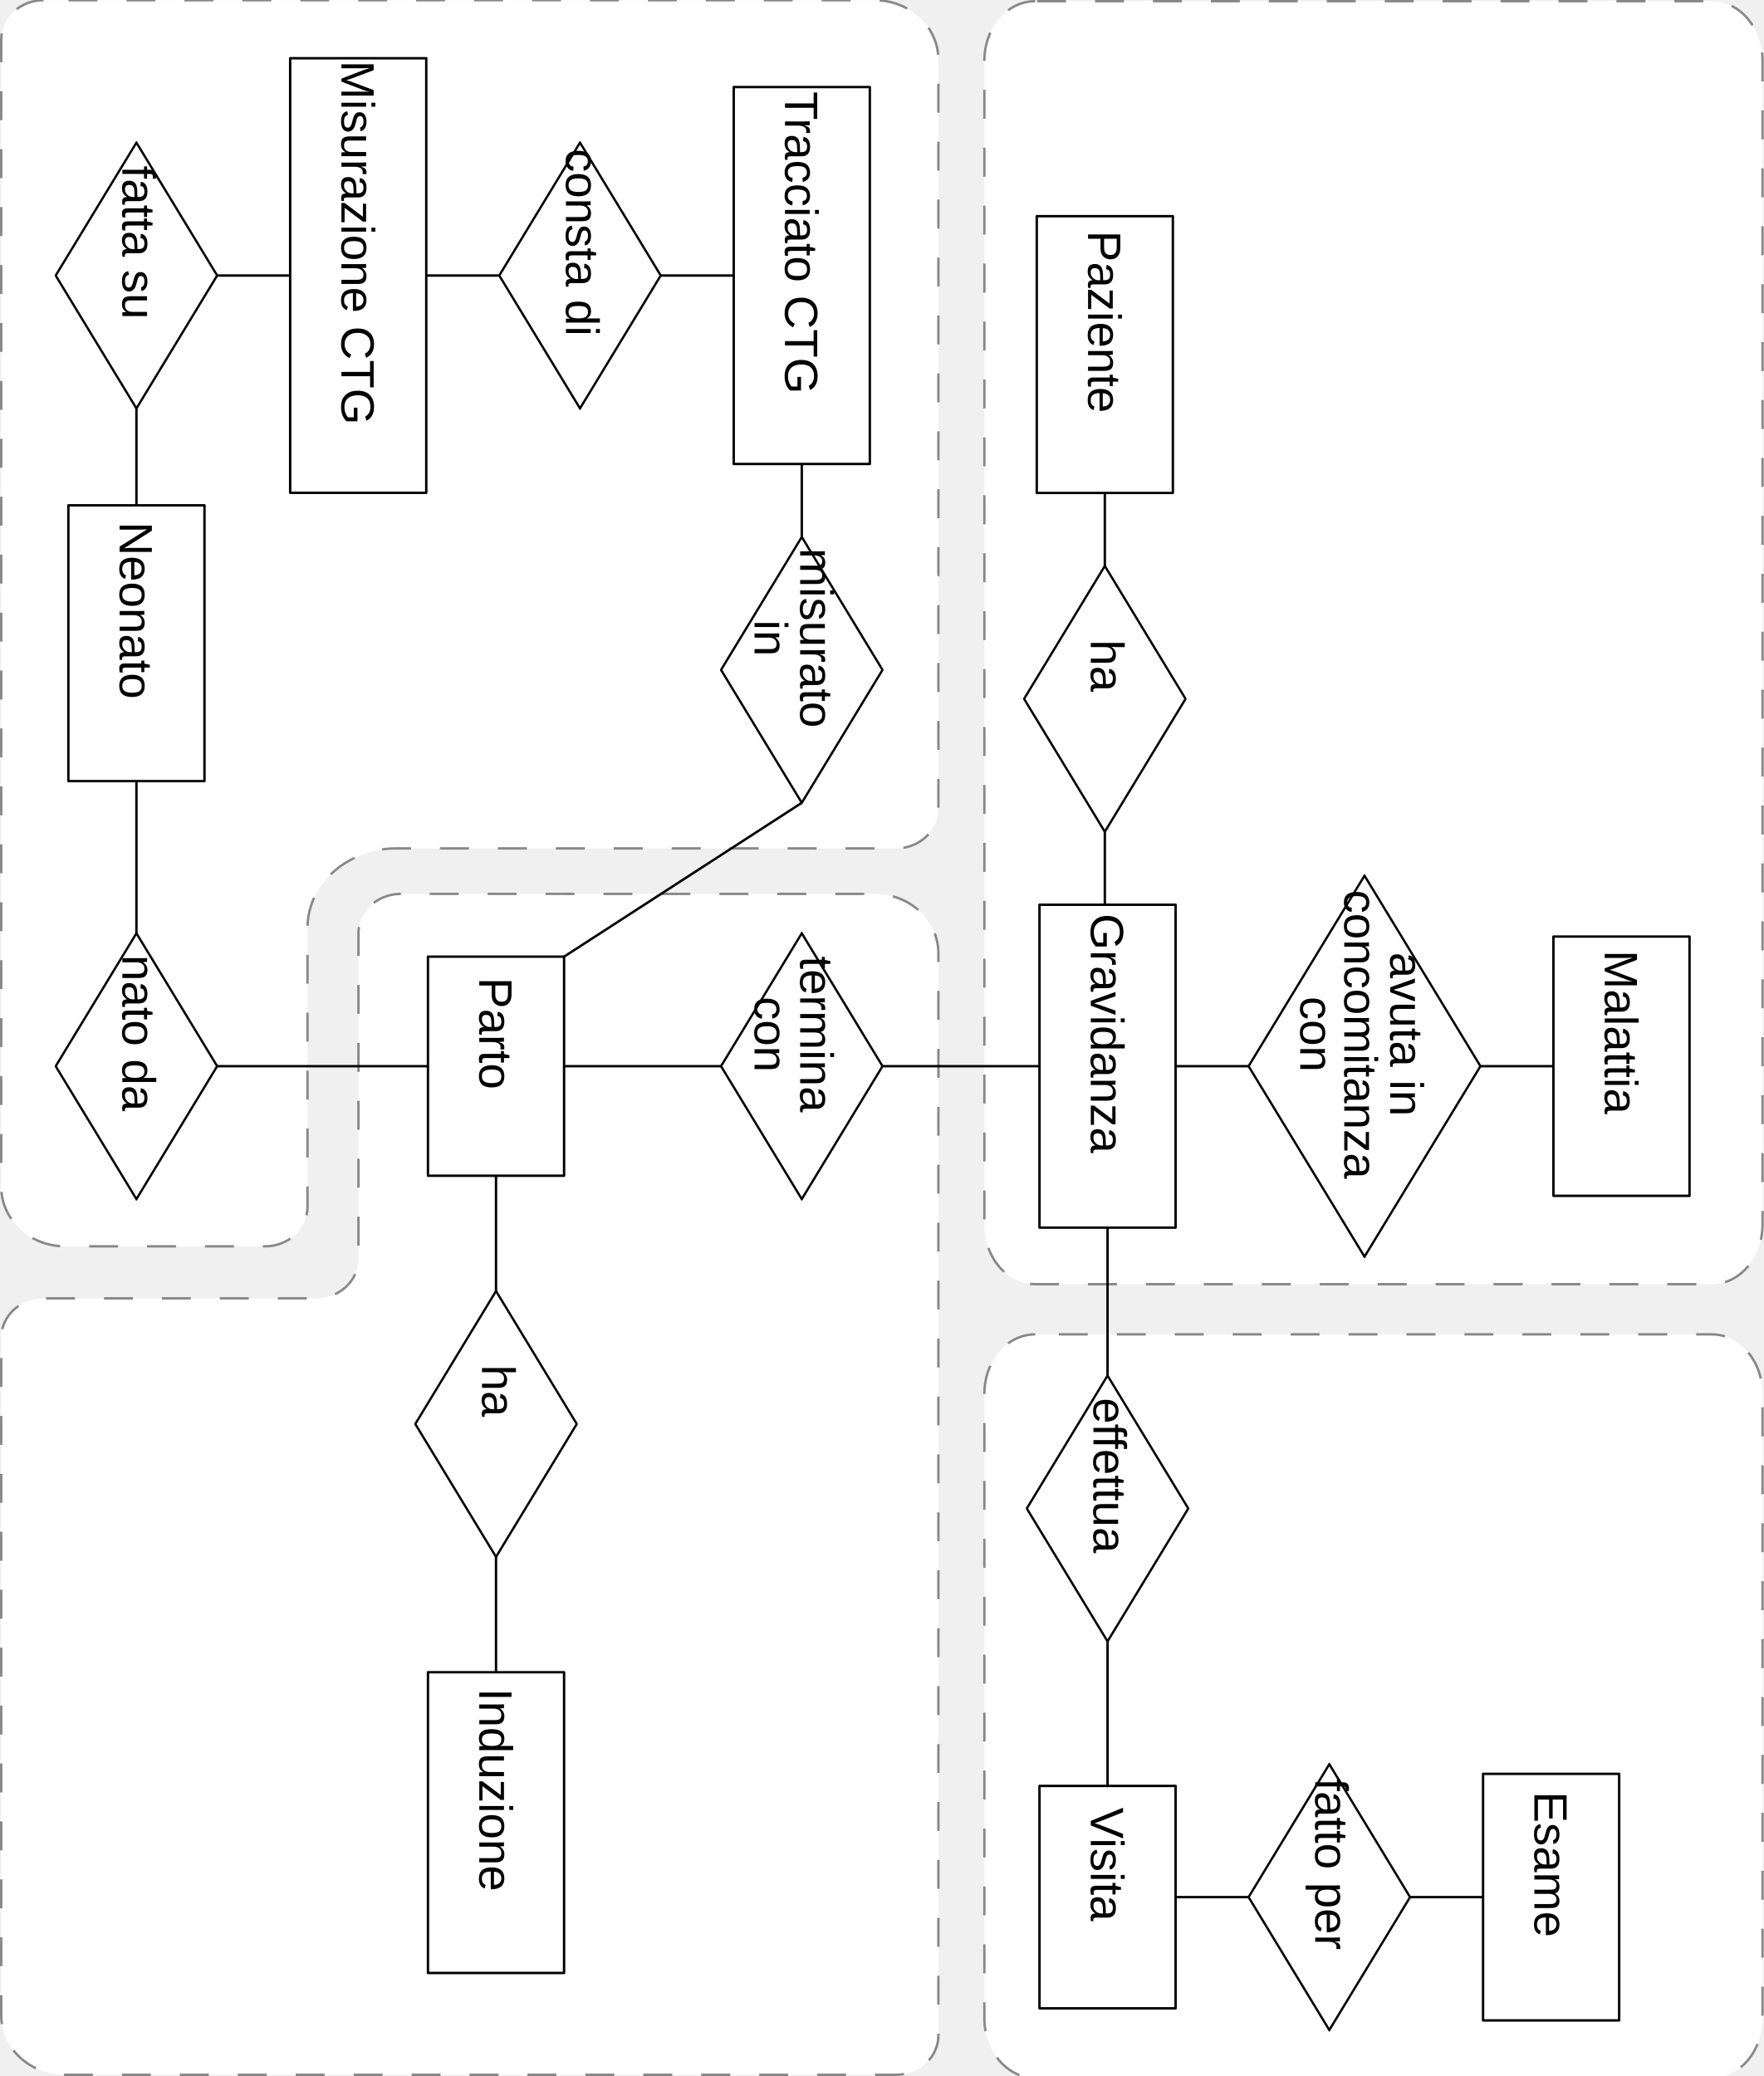
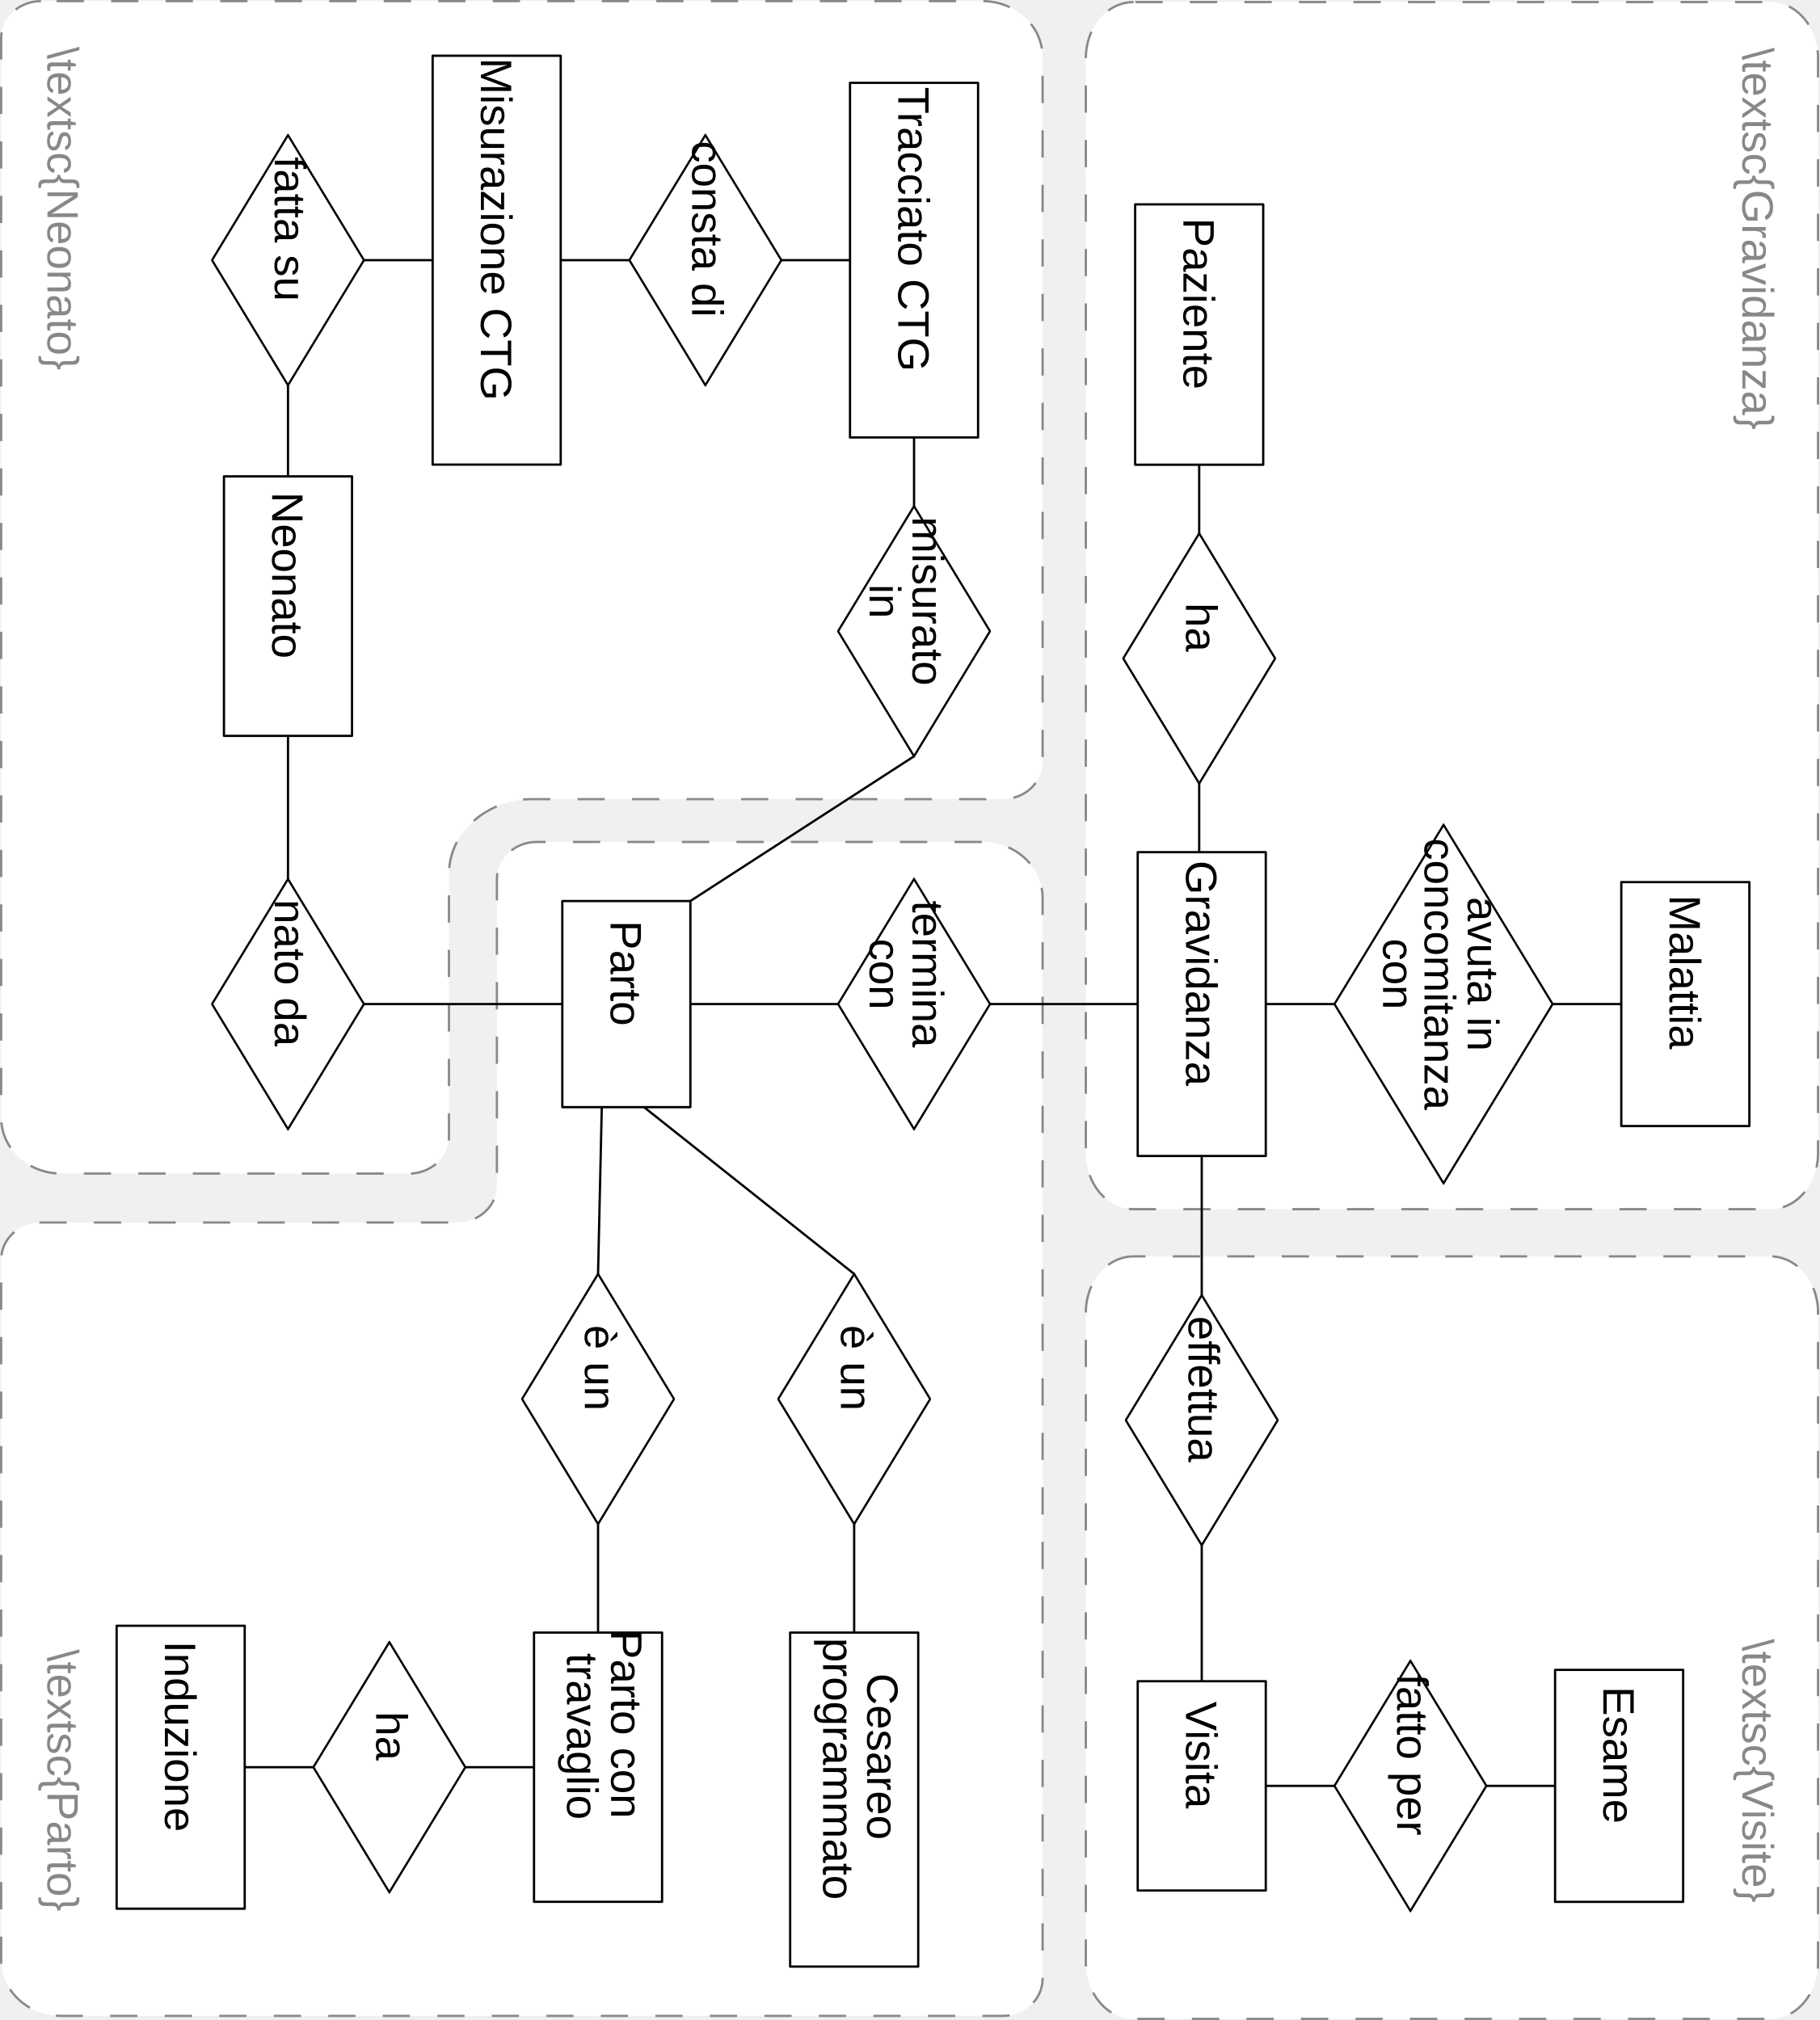
- <svg xmlns="http://www.w3.org/2000/svg" width="146.124mm" height="172.017mm" viewBox="0 0 146.124 172.017" version="1.1" id="svg1">
+ <svg xmlns="http://www.w3.org/2000/svg" width="160.18mm" height="177.898mm" viewBox="0 0 160.18 177.898" version="1.1" id="svg1">
  <defs id="defs1" />
-   <g id="layer2" transform="translate(-55.18331,4.207524)">
-     <path id="path10" style="fill:#ffffff;fill-opacity:1;stroke:#888888;stroke-width:0.2;stroke-linecap:butt;stroke-linejoin:round;stroke-dasharray:2.4, 2.4;stroke-dashoffset:0;stroke-opacity:1;paint-order:markers fill stroke" d="m 58.795,-4.19 c -1.945,0 -3.51,1.462 -3.51,3.277 V 0.752 61.166 94.14 c 0.011,2.729 2.366,4.923 5.291,4.923 h 6.62 c 0.002,0 0.003,5.17e-4 0.005,5.17e-4 h 9.947 c 1.945,0 3.51,-1.462 3.51,-3.277 v -1.665 c 0,0 0,-17.45 0,-21.403 0,-3.953 3.643,-6.629 7.302,-6.629 3.659,0 41.459,0 41.459,0 1.945,0 3.51,-1.462 3.51,-3.277 V 61.147 0.728 c -0.014,-2.726 -2.367,-4.918 -5.291,-4.918 h -25.541 c -0.002,-3e-6 -0.003,-5.168e-4 -0.005,-5.168e-4 z" />
-     <path id="path84" style="fill:#ffffff;fill-opacity:1;stroke:#888888;stroke-width:0.2;stroke-linecap:butt;stroke-linejoin:round;stroke-dasharray:2.4, 2.4;stroke-dashoffset:0;stroke-opacity:1;paint-order:markers fill stroke" d="M 88.391 69.859 C 86.446 69.859 84.881 71.321 84.881 73.137 L 84.881 74.802 L 84.881 80.349 L 84.881 98.43 L 84.881 100.095 C 84.881 101.91 83.316 103.372 81.371 103.372 L 69.897 103.372 L 69.895 103.375 L 58.795 103.375 C 56.85 103.375 55.285 104.836 55.285 106.652 L 55.285 108.317 L 55.285 162.785 C 55.296 165.513 57.651 167.708 60.576 167.708 L 67.196 167.708 C 67.198 167.708 67.199 167.708 67.201 167.708 L 96.797 167.708 L 129.42 167.708 C 129.663 167.708 129.9 167.685 130.129 167.641 C 131.731 167.337 132.929 166.019 132.929 164.431 L 132.929 162.766 L 132.929 108.293 L 132.929 74.778 C 132.915 72.051 130.563 69.86 127.639 69.86 L 102.098 69.86 C 102.096 69.86 102.095 69.859 102.093 69.859 L 88.391 69.859 z " />
+   <g id="layer2" transform="translate(-41.12847,4.290486)">
+     <path id="path10" style="fill:#ffffff;fill-opacity:1;stroke:#888888;stroke-width:0.2;stroke-linecap:butt;stroke-linejoin:round;stroke-dasharray:2.4, 2.4;stroke-dashoffset:0;stroke-opacity:1;paint-order:markers fill stroke" d="m 44.74,-4.19 c -1.945,0 -3.51,1.462 -3.51,3.277 V 0.752 61.166 94.14 c 0.011,2.729 2.366,4.923 5.291,4.923 h 20.675 c 0.002,0 0.003,5.17e-4 0.005,5.17e-4 h 9.947 c 1.945,0 3.51,-1.462 3.51,-3.277 V 94.121 72.718 c 0,-3.953 3.643,-6.629 7.302,-6.629 h 41.459 c 1.945,0 3.51,-1.462 3.51,-3.277 V 61.147 0.728 C 132.916,-1.998 130.563,-4.19 127.639,-4.19 h -25.541 c -0.002,-3e-6 -0.003,-5.168e-4 -0.005,-5.168e-4 z" />
+     <path id="path84" style="fill:#ffffff;fill-opacity:1;stroke:#888888;stroke-width:0.2;stroke-linecap:butt;stroke-linejoin:round;stroke-dasharray:2.4, 2.4;stroke-dashoffset:0;stroke-opacity:1;paint-order:markers fill stroke" d="m 88.391,69.859 c -1.945,0 -3.51,1.462 -3.51,3.277 v 1.665 5.547 18.081 1.665 c 0,1.816 -1.565,3.277 -3.51,3.277 H 69.897 l -0.002,0.003 h -25.155 c -1.945,0 -3.51,1.462 -3.51,3.277 v 1.665 60.009 c 0.011,2.729 2.366,4.923 5.291,4.923 h 20.675 c 0.002,0 0.003,5.2e-4 0.005,5.2e-4 h 29.596 32.622 c 0.243,0 0.48,-0.023 0.709,-0.067 1.602,-0.305 2.801,-1.622 2.801,-3.211 V 168.307 108.293 74.778 c -0.014,-2.726 -2.367,-4.918 -5.291,-4.918 h -25.541 c -0.002,-3e-6 -0.003,-5.17e-4 -0.005,-5.17e-4 z" />
    <path style="fill:#ffffff;fill-opacity:1;stroke:#888888;stroke-width:0.2;stroke-linecap:butt;stroke-linejoin:round;stroke-dasharray:2.4, 2.4;stroke-dashoffset:0;stroke-opacity:1;paint-order:markers fill stroke" d="m 140.943,-4.108 c -2.33,0 -4.206,2.204 -4.206,4.942 V 97.257 c 0,2.738 1.876,4.942 4.206,4.942 h 56.058 c 2.33,0 4.206,-2.204 4.206,-4.942 V 0.834 c 0,-2.738 -1.876,-4.942 -4.206,-4.942 z" id="path4" />
-     <path style="fill:#ffffff;fill-opacity:1;stroke:#888888;stroke-width:0.2;stroke-linecap:butt;stroke-linejoin:round;stroke-dasharray:2.4, 2.4;stroke-dashoffset:0;stroke-opacity:1;paint-order:markers fill stroke" d="m 140.943,106.357 c -2.33,0 -4.206,2.204 -4.206,4.942 v 51.726 c 0,2.738 1.876,4.942 4.206,4.942 h 56.058 c 2.33,0 4.206,-2.204 4.206,-4.942 v -51.726 c 0,-2.738 -1.876,-4.942 -4.206,-4.942 z" id="path58" />
+     <path style="fill:#ffffff;fill-opacity:1;stroke:#888888;stroke-width:0.2;stroke-linecap:butt;stroke-linejoin:round;stroke-dasharray:2.4, 2.4;stroke-dashoffset:0;stroke-opacity:1;paint-order:markers fill stroke" d="m 140.943,106.357 c -2.33,0 -4.206,2.204 -4.206,4.942 v 57.267 c 0,2.738 1.876,4.942 4.206,4.942 h 56.058 c 2.33,0 4.206,-2.204 4.206,-4.942 v -57.267 c 0,-2.738 -1.876,-4.942 -4.206,-4.942 z" id="path58" />
+     <text xml:space="preserve" style="font-style:normal;font-variant:normal;font-weight:normal;font-stretch:normal;font-size:3.881px;line-height:1.25;font-family:Arial;-inkscape-font-specification:Arial;text-align:start;letter-spacing:0px;word-spacing:0px;text-anchor:start;fill:#888888;fill-opacity:1;stroke-width:0.265" x="-0.084" y="-194.544" id="text2-1" transform="rotate(90)">
+       <tspan id="tspan2-9" style="font-style:normal;font-variant:normal;font-weight:normal;font-stretch:normal;font-size:3.881px;font-family:Arial;-inkscape-font-specification:Arial;text-align:start;text-anchor:start;fill:#888888;fill-opacity:1;stroke-width:0.265" x="-0.084" y="-194.544">\textsc{Gravidanza}</tspan>
+     </text>
+     <text xml:space="preserve" style="font-style:normal;font-variant:normal;font-weight:normal;font-stretch:normal;font-size:3.881px;line-height:1.25;font-family:Arial;-inkscape-font-specification:Arial;text-align:end;letter-spacing:0px;word-spacing:0px;text-anchor:end;fill:#888888;fill-opacity:1;stroke-width:0.265" x="168.664" y="-194.544" id="text1" transform="rotate(90)">
+       <tspan id="tspan1" style="font-style:normal;font-variant:normal;font-weight:normal;font-stretch:normal;font-size:3.881px;font-family:Arial;-inkscape-font-specification:Arial;text-align:end;text-anchor:end;fill:#888888;fill-opacity:1;stroke-width:0.265" x="168.664" y="-194.544">\textsc{Visite}</tspan>
+     </text>
+     <text xml:space="preserve" style="font-style:normal;font-variant:normal;font-weight:normal;font-stretch:normal;font-size:3.881px;line-height:1.25;font-family:Arial;-inkscape-font-specification:Arial;text-align:start;letter-spacing:0px;word-spacing:0px;text-anchor:start;fill:#888888;fill-opacity:1;stroke-width:0.265" x="-0.168" y="-45.304" id="text5" transform="rotate(90)">
+       <tspan id="tspan5" style="font-style:normal;font-variant:normal;font-weight:normal;font-stretch:normal;font-size:3.881px;font-family:Arial;-inkscape-font-specification:Arial;text-align:start;text-anchor:start;fill:#888888;fill-opacity:1;stroke-width:0.265" x="-0.168" y="-45.304">\textsc{Neonato}</tspan>
+     </text>
+     <text xml:space="preserve" style="font-style:normal;font-variant:normal;font-weight:normal;font-stretch:normal;font-size:3.881px;line-height:1.25;font-family:Arial;-inkscape-font-specification:Arial;text-align:end;letter-spacing:0px;word-spacing:0px;text-anchor:end;fill:#888888;fill-opacity:1;stroke-width:0.265" x="169.436" y="-45.304" id="text10" transform="rotate(90)">
+       <tspan id="tspan10" style="font-style:normal;font-variant:normal;font-weight:normal;font-stretch:normal;font-size:3.881px;font-family:Arial;-inkscape-font-specification:Arial;text-align:end;text-anchor:end;fill:#888888;fill-opacity:1;stroke-width:0.265" x="169.436" y="-45.304">\textsc{Parto}</tspan>
+     </text>
  </g>
-   <g id="layer1" transform="translate(-55.18331,4.207524)">
-     <rect style="fill:#ffffff;stroke:#000000;stroke-width:0.212;stroke-linecap:round;stroke-linejoin:round;stroke-dasharray:none;paint-order:markers fill stroke" id="rect20" width="12.886" height="12.886" x="-32.615" y="-165.74" transform="matrix(-0.5191074,0.854709,-0.5191074,-0.854709,0,0)" />
-     <text xml:space="preserve" style="font-style:normal;font-variant:normal;font-weight:normal;font-stretch:normal;font-size:3.881px;line-height:1.25;font-family:Arial;-inkscape-font-specification:Arial;text-align:center;letter-spacing:0px;word-spacing:0px;text-anchor:middle;stroke-width:0.265" x="113.738" y="-95.114" id="text20" transform="rotate(90)">
-       <tspan id="tspan20" style="font-style:normal;font-variant:normal;font-weight:normal;font-stretch:normal;font-size:3.881px;font-family:Arial;-inkscape-font-specification:Arial;text-align:center;text-anchor:middle;stroke-width:0.265" x="113.738" y="-95.114">ha</tspan>
+   <g id="layer1" transform="translate(-41.12847,4.290486)">
+     <rect style="fill:#ffffff;stroke:#000000;stroke-width:0.212;stroke-linecap:round;stroke-linejoin:round;stroke-dasharray:none;paint-order:markers fill stroke" id="rect20" width="12.886" height="12.886" x="-27.211" y="-166.344" transform="matrix(-0.5191074,0.854709,-0.5191074,-0.854709,0,0)" />
+     <text xml:space="preserve" style="font-style:normal;font-variant:normal;font-weight:normal;font-stretch:normal;font-size:3.881px;line-height:1.25;font-family:Arial;-inkscape-font-specification:Arial;text-align:center;letter-spacing:0px;word-spacing:0px;text-anchor:middle;stroke-width:0.265" x="118.873" y="-92.622" id="text20" transform="rotate(90)">
+       <tspan id="tspan20" style="font-style:normal;font-variant:normal;font-weight:normal;font-stretch:normal;font-size:3.881px;font-family:Arial;-inkscape-font-specification:Arial;text-align:center;text-anchor:middle;stroke-width:0.265" x="118.873" y="-92.622">è un</tspan>
    </text>
    <rect style="fill:#ffffff;fill-opacity:1;stroke:#000000;stroke-width:0.2;stroke-linecap:round;stroke-linejoin:round;stroke-dasharray:none;paint-order:markers fill stroke" id="rect4" width="26.754" height="11.276" x="70.76" y="-152.58" transform="rotate(90)" />
    <text xml:space="preserve" style="font-style:normal;font-variant:normal;font-weight:normal;font-stretch:normal;font-size:3.881px;line-height:1.25;font-family:Arial;-inkscape-font-specification:Arial;text-align:center;letter-spacing:0px;word-spacing:0px;text-anchor:middle;stroke-width:0.265" x="84.116" y="-145.553" id="text4" transform="rotate(90)">
      <tspan id="tspan4" style="font-style:normal;font-variant:normal;font-weight:normal;font-stretch:normal;font-size:3.881px;font-family:Arial;-inkscape-font-specification:Arial;text-align:center;text-anchor:middle;stroke-width:0.265" x="84.116" y="-145.553">Gravidanza</tspan>
    </text>
    <rect style="fill:#ffffff;fill-opacity:1;stroke:#000000;stroke-width:0.2;stroke-linecap:round;stroke-linejoin:round;stroke-dasharray:none;paint-order:markers fill stroke" id="rect7" width="22.932" height="11.276" x="13.706" y="-152.355" transform="rotate(90)" />
    <text xml:space="preserve" style="font-style:normal;font-variant:normal;font-weight:normal;font-stretch:normal;font-size:3.881px;line-height:1.25;font-family:Arial;-inkscape-font-specification:Arial;text-align:center;letter-spacing:0px;word-spacing:0px;text-anchor:middle;stroke-width:0.265" x="25.151" y="-145.328" id="text8" transform="rotate(90)">
      <tspan id="tspan8" style="font-style:normal;font-variant:normal;font-weight:normal;font-stretch:normal;font-size:3.881px;font-family:Arial;-inkscape-font-specification:Arial;text-align:center;text-anchor:middle;stroke-width:0.265" x="25.151" y="-145.328">Paziente</tspan>
    </text>
    <rect style="fill:#ffffff;stroke:#000000;stroke-width:0.212;stroke-linecap:round;stroke-linejoin:round;stroke-dasharray:none;paint-order:markers fill stroke" id="rect9" width="12.886" height="12.886" x="-116.346" y="-179.173" transform="matrix(-0.5191074,0.854709,-0.5191074,-0.854709,0,0)" />
    <text xml:space="preserve" style="font-style:normal;font-variant:normal;font-weight:normal;font-stretch:normal;font-size:3.881px;line-height:1.25;font-family:Arial;-inkscape-font-specification:Arial;text-align:center;letter-spacing:0px;word-spacing:0px;text-anchor:middle;stroke-width:0.265" x="53.653" y="-145.553" id="text17" transform="rotate(90)">
      <tspan id="tspan17" style="font-style:normal;font-variant:normal;font-weight:normal;font-stretch:normal;font-size:3.881px;font-family:Arial;-inkscape-font-specification:Arial;text-align:center;text-anchor:middle;stroke-width:0.265" x="53.653" y="-145.553">ha</tspan>
    </text>
    <path style="fill:none;stroke:#000000;stroke-width:0.2;stroke-linecap:butt;stroke-linejoin:miter;stroke-dasharray:none;stroke-opacity:1" d="m 146.717,36.638 v 6.047" id="path17" />
    <rect style="fill:#ffffff;stroke:#000000;stroke-width:0.212;stroke-linecap:round;stroke-linejoin:round;stroke-dasharray:none;paint-order:markers fill stroke" id="rect18" width="18.478" height="18.478" x="201.833" y="103.347" transform="matrix(0.519782,0.8542989,0.519782,-0.8542989,0,0)" />
    <text xml:space="preserve" style="font-style:normal;font-variant:normal;font-weight:normal;font-stretch:normal;font-size:3.881px;line-height:1.25;font-family:Arial;-inkscape-font-specification:Arial;text-align:center;letter-spacing:0px;word-spacing:0px;text-anchor:middle;stroke-width:0.265" x="84.185" y="-170.357" id="text18" transform="rotate(90)">
      <tspan id="tspan18" style="font-style:normal;font-variant:normal;font-weight:normal;font-stretch:normal;font-size:3.881px;font-family:Arial;-inkscape-font-specification:Arial;text-align:center;text-anchor:middle;stroke-width:0.265" x="84.185" y="-170.357">avuta in</tspan>
    </text>
    <text xml:space="preserve" style="font-style:normal;font-variant:normal;font-weight:normal;font-stretch:normal;font-size:3.881px;line-height:1.25;font-family:Arial;-inkscape-font-specification:Arial;text-align:center;letter-spacing:0px;word-spacing:0px;text-anchor:middle;stroke-width:0.265" x="84.195" y="-166.554" id="text23" transform="rotate(90)">
      <tspan id="tspan23" style="font-style:normal;font-variant:normal;font-weight:normal;font-stretch:normal;font-size:3.881px;font-family:Arial;-inkscape-font-specification:Arial;text-align:center;text-anchor:middle;stroke-width:0.265" x="84.195" y="-166.554">concomitanza</tspan>
    </text>
    <text xml:space="preserve" style="font-style:normal;font-variant:normal;font-weight:normal;font-stretch:normal;font-size:3.881px;line-height:1.25;font-family:Arial;-inkscape-font-specification:Arial;text-align:center;letter-spacing:0px;word-spacing:0px;text-anchor:middle;stroke-width:0.265" x="84.185" y="-162.903" id="text34" transform="rotate(90)">
      <tspan id="tspan34" style="font-style:normal;font-variant:normal;font-weight:normal;font-stretch:normal;font-size:3.881px;font-family:Arial;-inkscape-font-specification:Arial;text-align:center;text-anchor:middle;stroke-width:0.265" x="84.185" y="-162.903">con</tspan>
    </text>
    <rect style="fill:#ffffff;fill-opacity:1;stroke:#000000;stroke-width:0.2;stroke-linecap:round;stroke-linejoin:round;stroke-dasharray:none;paint-order:markers fill stroke" id="rect34" width="21.484" height="11.276" x="73.395" y="-195.159" transform="rotate(90)" />
    <text xml:space="preserve" style="font-style:normal;font-variant:normal;font-weight:normal;font-stretch:normal;font-size:3.881px;line-height:1.25;font-family:Arial;-inkscape-font-specification:Arial;text-align:center;letter-spacing:0px;word-spacing:0px;text-anchor:middle;stroke-width:0.265" x="84.016" y="-188.132" id="text35" transform="rotate(90)">
      <tspan id="tspan35" style="font-style:normal;font-variant:normal;font-weight:normal;font-stretch:normal;font-size:3.881px;font-family:Arial;-inkscape-font-specification:Arial;text-align:center;text-anchor:middle;stroke-width:0.265" x="84.016" y="-188.132">Malattia</tspan>
    </text>
    <path style="fill:none;stroke:#000000;stroke-width:0.2;stroke-linecap:butt;stroke-linejoin:miter;stroke-dasharray:none;stroke-opacity:1" d="m 146.717,64.712 v 6.047" id="path37" />
    <path style="fill:none;stroke:#000000;stroke-width:0.2;stroke-linecap:butt;stroke-linejoin:miter;stroke-dasharray:none;stroke-opacity:1" d="m 158.627,84.137 h -6.047" id="path38" />
    <path style="fill:none;stroke:#000000;stroke-width:0.2;stroke-linecap:butt;stroke-linejoin:miter;stroke-dasharray:none;stroke-opacity:1" d="m 183.883,84.137 h -6.047" id="path39" />
    <rect style="fill:#ffffff;stroke:#000000;stroke-width:0.212;stroke-linecap:round;stroke-linejoin:round;stroke-dasharray:none;paint-order:markers fill stroke" id="rect40" width="12.886" height="12.886" x="-77.317" y="-218.635" transform="matrix(-0.5191074,0.854709,-0.5191074,-0.854709,0,0)" />
    <text xml:space="preserve" style="font-style:normal;font-variant:normal;font-weight:normal;font-stretch:normal;font-size:3.881px;line-height:1.25;font-family:Arial;-inkscape-font-specification:Arial;text-align:center;letter-spacing:0px;word-spacing:0px;text-anchor:middle;stroke-width:0.265" x="120.741" y="-145.777" id="text40" transform="rotate(90)">
      <tspan id="tspan40" style="font-style:normal;font-variant:normal;font-weight:normal;font-stretch:normal;font-size:3.881px;font-family:Arial;-inkscape-font-specification:Arial;text-align:center;text-anchor:middle;stroke-width:0.265" x="120.741" y="-145.777">effettua</tspan>
    </text>
    <path style="fill:none;stroke:#000000;stroke-width:0.2;stroke-linecap:butt;stroke-linejoin:miter;stroke-dasharray:none;stroke-opacity:1" d="M 146.942,97.514 V 109.773" id="path40" />
    <path style="fill:none;stroke:#000000;stroke-width:0.2;stroke-linecap:butt;stroke-linejoin:miter;stroke-dasharray:none;stroke-opacity:1" d="m 146.942,131.8 v 11.972" id="path41" />
    <rect style="fill:#ffffff;fill-opacity:1;stroke:#000000;stroke-width:0.2;stroke-linecap:round;stroke-linejoin:round;stroke-dasharray:none;paint-order:markers fill stroke" id="rect41" width="18.432" height="11.276" x="143.772" y="-152.58" transform="rotate(90)" />
    <text xml:space="preserve" style="font-style:normal;font-variant:normal;font-weight:normal;font-stretch:normal;font-size:3.881px;line-height:1.25;font-family:Arial;-inkscape-font-specification:Arial;text-align:center;letter-spacing:0px;word-spacing:0px;text-anchor:middle;stroke-width:0.265" x="152.967" y="-145.553" id="text41" transform="rotate(90)">
      <tspan id="tspan41" style="font-style:normal;font-variant:normal;font-weight:normal;font-stretch:normal;font-size:3.881px;font-family:Arial;-inkscape-font-specification:Arial;text-align:center;text-anchor:middle;stroke-width:0.265" x="152.967" y="-145.553">Visita</tspan>
    </text>
    <rect style="fill:#ffffff;stroke:#000000;stroke-width:0.212;stroke-linecap:round;stroke-linejoin:round;stroke-dasharray:none;paint-order:markers fill stroke" id="rect42" width="12.886" height="12.886" x="-76.177" y="-255.171" transform="matrix(-0.5191074,0.854709,-0.5191074,-0.854709,0,0)" />
    <text xml:space="preserve" style="font-style:normal;font-variant:normal;font-weight:normal;font-stretch:normal;font-size:3.881px;line-height:1.25;font-family:Arial;-inkscape-font-specification:Arial;text-align:center;letter-spacing:0px;word-spacing:0px;text-anchor:middle;stroke-width:0.265" x="152.942" y="-164.152" id="text42" transform="rotate(90)">
      <tspan id="tspan42" style="font-style:normal;font-variant:normal;font-weight:normal;font-stretch:normal;font-size:3.881px;font-family:Arial;-inkscape-font-specification:Arial;text-align:center;text-anchor:middle;stroke-width:0.265" x="152.942" y="-164.152">fatto per</tspan>
    </text>
    <rect style="fill:#ffffff;fill-opacity:1;stroke:#000000;stroke-width:0.2;stroke-linecap:round;stroke-linejoin:round;stroke-dasharray:none;paint-order:markers fill stroke" id="rect43" width="20.433" height="11.276" x="142.772" y="-189.329" transform="rotate(90)" />
    <text xml:space="preserve" style="font-style:normal;font-variant:normal;font-weight:normal;font-stretch:normal;font-size:3.881px;line-height:1.25;font-family:Arial;-inkscape-font-specification:Arial;text-align:center;letter-spacing:0px;word-spacing:0px;text-anchor:middle;stroke-width:0.265" x="152.967" y="-182.302" id="text43" transform="rotate(90)">
      <tspan id="tspan43" style="font-style:normal;font-variant:normal;font-weight:normal;font-stretch:normal;font-size:3.881px;font-family:Arial;-inkscape-font-specification:Arial;text-align:center;text-anchor:middle;stroke-width:0.265" x="152.967" y="-182.302">Esame</tspan>
    </text>
    <path style="fill:none;stroke:#000000;stroke-width:0.2;stroke-linecap:butt;stroke-linejoin:miter;stroke-dasharray:none;stroke-opacity:1" d="m 158.627,152.988 h -6.047" id="path43" />
    <path style="fill:none;stroke:#000000;stroke-width:0.2;stroke-linecap:butt;stroke-linejoin:miter;stroke-dasharray:none;stroke-opacity:1" d="M 178.053,152.988 H 172.005" id="path48" />
    <rect style="fill:#ffffff;stroke:#000000;stroke-width:0.212;stroke-linecap:round;stroke-linejoin:round;stroke-dasharray:none;paint-order:markers fill stroke" id="rect56" width="12.886" height="12.886" x="-74.357" y="-172.796" transform="matrix(-0.5191074,0.854709,-0.5191074,-0.854709,0,0)" />
    <path style="fill:none;stroke:#000000;stroke-width:0.2;stroke-linecap:butt;stroke-linejoin:miter;stroke-dasharray:none;stroke-opacity:1" d="m 128.299,84.137 h 13.004" id="path56" />
    <text xml:space="preserve" style="font-style:normal;font-variant:normal;font-weight:normal;font-stretch:normal;font-size:3.881px;line-height:1.25;font-family:Arial;-inkscape-font-specification:Arial;text-align:center;letter-spacing:0px;word-spacing:0px;text-anchor:middle;stroke-width:0.265" x="84.185" y="-121.477" id="text56" transform="rotate(90)">
      <tspan id="tspan56" style="font-style:normal;font-variant:normal;font-weight:normal;font-stretch:normal;font-size:3.881px;font-family:Arial;-inkscape-font-specification:Arial;text-align:center;text-anchor:middle;stroke-width:0.265" x="84.185" y="-121.477">termina</tspan>
    </text>
    <text xml:space="preserve" style="font-style:normal;font-variant:normal;font-weight:normal;font-stretch:normal;font-size:3.881px;line-height:1.25;font-family:Arial;-inkscape-font-specification:Arial;text-align:center;letter-spacing:0px;word-spacing:0px;text-anchor:middle;stroke-width:0.265" x="84.195" y="-117.699" id="text57" transform="rotate(90)">
      <tspan id="tspan57" style="font-style:normal;font-variant:normal;font-weight:normal;font-stretch:normal;font-size:3.881px;font-family:Arial;-inkscape-font-specification:Arial;text-align:center;text-anchor:middle;stroke-width:0.265" x="84.195" y="-117.699">con</tspan>
    </text>
    <rect style="fill:#ffffff;fill-opacity:1;stroke:#000000;stroke-width:0.2;stroke-linecap:round;stroke-linejoin:round;stroke-dasharray:none;paint-order:markers fill stroke" id="rect57" width="18.154" height="11.276" x="75.06" y="-101.916" transform="rotate(90)" />
    <text xml:space="preserve" style="font-style:normal;font-variant:normal;font-weight:normal;font-stretch:normal;font-size:3.881px;line-height:1.25;font-family:Arial;-inkscape-font-specification:Arial;text-align:center;letter-spacing:0px;word-spacing:0px;text-anchor:middle;stroke-width:0.265" x="84.116" y="-94.889" id="text58" transform="rotate(90)">
      <tspan id="tspan58" style="font-style:normal;font-variant:normal;font-weight:normal;font-stretch:normal;font-size:3.881px;font-family:Arial;-inkscape-font-specification:Arial;text-align:center;text-anchor:middle;stroke-width:0.265" x="84.116" y="-94.889">Parto</tspan>
    </text>
-     <path style="fill:none;stroke:#000000;stroke-width:0.2;stroke-linecap:butt;stroke-linejoin:miter;stroke-dasharray:none;stroke-opacity:1" d="m 96.278,93.214 v 9.556" id="path8" />
-     <rect style="fill:#ffffff;fill-opacity:1;stroke:#000000;stroke-width:0.2;stroke-linecap:round;stroke-linejoin:round;stroke-dasharray:none;paint-order:markers fill stroke" id="rect10" width="24.919" height="11.276" x="134.353" y="-101.916" transform="rotate(90)" />
-     <text xml:space="preserve" style="font-style:normal;font-variant:normal;font-weight:normal;font-stretch:normal;font-size:3.881px;line-height:1.25;font-family:Arial;-inkscape-font-specification:Arial;text-align:center;letter-spacing:0px;word-spacing:0px;text-anchor:middle;stroke-width:0.265" x="146.791" y="-94.889" id="text44" transform="rotate(90)">
-       <tspan id="tspan44" style="font-style:normal;font-variant:normal;font-weight:normal;font-stretch:normal;font-size:3.881px;font-family:Arial;-inkscape-font-specification:Arial;text-align:center;text-anchor:middle;stroke-width:0.265" x="146.791" y="-94.889">Induzione</tspan>
+     <path style="fill:none;stroke:#000000;stroke-width:0.2;stroke-linecap:butt;stroke-linejoin:miter;stroke-dasharray:none;stroke-opacity:1" d="M 97.832,93.214 116.338,107.905" id="path8" />
+     <rect style="fill:#ffffff;fill-opacity:1;stroke:#000000;stroke-width:0.2;stroke-linecap:round;stroke-linejoin:round;stroke-dasharray:none;paint-order:markers fill stroke" id="rect10" width="24.919" height="11.276" x="138.885" y="-62.675" transform="rotate(90)" />
+     <text xml:space="preserve" style="font-style:normal;font-variant:normal;font-weight:normal;font-stretch:normal;font-size:3.881px;line-height:1.25;font-family:Arial;-inkscape-font-specification:Arial;text-align:center;letter-spacing:0px;word-spacing:0px;text-anchor:middle;stroke-width:0.265" x="151.324" y="-55.648" id="text44" transform="rotate(90)">
+       <tspan id="tspan44" style="font-style:normal;font-variant:normal;font-weight:normal;font-stretch:normal;font-size:3.881px;font-family:Arial;-inkscape-font-specification:Arial;text-align:center;text-anchor:middle;stroke-width:0.265" x="151.324" y="-55.648">Induzione</tspan>
    </text>
-     <path style="fill:none;stroke:#000000;stroke-width:0.2;stroke-linecap:butt;stroke-linejoin:miter;stroke-dasharray:none;stroke-opacity:1" d="m 96.278,124.797 v 9.556" id="path49" />
+     <path style="fill:none;stroke:#000000;stroke-width:0.2;stroke-linecap:butt;stroke-linejoin:miter;stroke-dasharray:none;stroke-opacity:1" d="m 93.786,129.932 v 9.556" id="path49" />
    <path style="fill:none;stroke:#000000;stroke-width:0.2;stroke-linecap:butt;stroke-linejoin:miter;stroke-dasharray:none;stroke-opacity:1" d="M 101.916,75.06 121.61,62.313" id="path59" />
    <rect style="fill:#ffffff;fill-opacity:1;stroke:#000000;stroke-width:0.2;stroke-linecap:round;stroke-linejoin:round;stroke-dasharray:none;paint-order:markers fill stroke" id="rect59" width="31.231" height="11.276" x="3.006" y="-127.248" transform="rotate(90)" />
    <text xml:space="preserve" style="font-style:normal;font-variant:normal;font-weight:normal;font-stretch:normal;font-size:3.881px;line-height:1.25;font-family:Arial;-inkscape-font-specification:Arial;text-align:center;letter-spacing:0px;word-spacing:0px;text-anchor:middle;stroke-width:0.265" x="18.601" y="-120.221" id="text59" transform="rotate(90)">
      <tspan id="tspan59" style="font-style:normal;font-variant:normal;font-weight:normal;font-stretch:normal;font-size:3.881px;font-family:Arial;-inkscape-font-specification:Arial;text-align:center;text-anchor:middle;stroke-width:0.265" x="18.601" y="-120.221">Tracciato CTG</tspan>
    </text>
    <rect style="fill:#ffffff;fill-opacity:1;stroke:#000000;stroke-width:0.2;stroke-linecap:round;stroke-linejoin:round;stroke-dasharray:none;paint-order:markers fill stroke" id="rect61" width="22.852" height="11.276" x="37.663" y="-72.124" transform="rotate(90)" />
    <text xml:space="preserve" style="font-style:normal;font-variant:normal;font-weight:normal;font-stretch:normal;font-size:3.881px;line-height:1.25;font-family:Arial;-inkscape-font-specification:Arial;text-align:center;letter-spacing:0px;word-spacing:0px;text-anchor:middle;stroke-width:0.265" x="49.068" y="-65.097" id="text61" transform="rotate(90)">
      <tspan id="tspan61" style="font-style:normal;font-variant:normal;font-weight:normal;font-stretch:normal;font-size:3.881px;font-family:Arial;-inkscape-font-specification:Arial;text-align:center;text-anchor:middle;stroke-width:0.265" x="49.068" y="-65.097">Neonato</tspan>
    </text>
    <rect style="fill:#ffffff;stroke:#000000;stroke-width:0.212;stroke-linecap:round;stroke-linejoin:round;stroke-dasharray:none;paint-order:markers fill stroke" id="rect62" width="12.886" height="12.886" x="-94.985" y="-116.772" transform="matrix(-0.5191074,0.854709,-0.5191074,-0.854709,0,0)" />
    <text xml:space="preserve" style="font-style:normal;font-variant:normal;font-weight:normal;font-stretch:normal;font-size:3.881px;line-height:1.25;font-family:Arial;-inkscape-font-specification:Arial;text-align:center;letter-spacing:0px;word-spacing:0px;text-anchor:middle;stroke-width:0.265" x="18.577" y="-102.071" id="text62" transform="rotate(90)">
      <tspan id="tspan62" style="font-style:normal;font-variant:normal;font-weight:normal;font-stretch:normal;font-size:3.881px;font-family:Arial;-inkscape-font-specification:Arial;text-align:center;text-anchor:middle;stroke-width:0.265" x="18.577" y="-102.071">consta di</tspan>
    </text>
    <rect style="fill:#ffffff;fill-opacity:1;stroke:#000000;stroke-width:0.2;stroke-linecap:round;stroke-linejoin:round;stroke-dasharray:none;paint-order:markers fill stroke" id="rect63" width="36.009" height="11.276" x="0.617" y="-90.499" transform="rotate(90)" />
    <text xml:space="preserve" style="font-style:normal;font-variant:normal;font-weight:normal;font-stretch:normal;font-size:3.881px;line-height:1.25;font-family:Arial;-inkscape-font-specification:Arial;text-align:center;letter-spacing:0px;word-spacing:0px;text-anchor:middle;stroke-width:0.265" x="18.601" y="-83.472" id="text63" transform="rotate(90)">
      <tspan id="tspan63" style="font-style:normal;font-variant:normal;font-weight:normal;font-stretch:normal;font-size:3.881px;font-family:Arial;-inkscape-font-specification:Arial;text-align:center;text-anchor:middle;stroke-width:0.265" x="18.601" y="-83.472">Misurazione CTG</tspan>
    </text>
    <path style="fill:none;stroke:#000000;stroke-width:0.2;stroke-linecap:butt;stroke-linejoin:miter;stroke-dasharray:none;stroke-opacity:1" d="M 96.546,18.622 H 90.499" id="path63" />
    <path style="fill:none;stroke:#000000;stroke-width:0.2;stroke-linecap:butt;stroke-linejoin:miter;stroke-dasharray:none;stroke-opacity:1" d="m 115.972,18.622 h -6.047" id="path66" />
    <rect style="fill:#ffffff;stroke:#000000;stroke-width:0.212;stroke-linecap:round;stroke-linejoin:round;stroke-dasharray:none;paint-order:markers fill stroke" id="rect69" width="12.886" height="12.886" x="-59.588" y="-81.376" transform="matrix(-0.5191074,0.854709,-0.5191074,-0.854709,0,0)" />
    <text xml:space="preserve" style="font-style:normal;font-variant:normal;font-weight:normal;font-stretch:normal;font-size:3.881px;line-height:1.25;font-family:Arial;-inkscape-font-specification:Arial;text-align:center;letter-spacing:0px;word-spacing:0px;text-anchor:middle;stroke-width:0.265" x="18.577" y="-65.322" id="text69" transform="rotate(90)">
      <tspan id="tspan69" style="font-style:normal;font-variant:normal;font-weight:normal;font-stretch:normal;font-size:3.881px;font-family:Arial;-inkscape-font-specification:Arial;text-align:center;text-anchor:middle;stroke-width:0.265" x="18.577" y="-65.322">fatta su</tspan>
    </text>
    <path style="fill:none;stroke:#000000;stroke-width:0.2;stroke-linecap:butt;stroke-linejoin:miter;stroke-dasharray:none;stroke-opacity:1" d="m 79.223,18.622 h -6.047" id="path76" />
    <path style="fill:none;stroke:#000000;stroke-width:0.2;stroke-linecap:butt;stroke-linejoin:miter;stroke-dasharray:none;stroke-opacity:1" d="M 66.486,73.123 V 60.515" id="path77" />
    <rect style="fill:#ffffff;stroke:#000000;stroke-width:0.212;stroke-linecap:round;stroke-linejoin:round;stroke-dasharray:none;paint-order:markers fill stroke" id="rect77" width="12.886" height="12.886" x="-21.262" y="-119.701" transform="matrix(-0.5191074,0.854709,-0.5191074,-0.854709,0,0)" />
    <text xml:space="preserve" style="font-style:normal;font-variant:normal;font-weight:normal;font-stretch:normal;font-size:3.881px;line-height:1.25;font-family:Arial;-inkscape-font-specification:Arial;text-align:center;letter-spacing:0px;word-spacing:0px;text-anchor:middle;stroke-width:0.265" x="84.091" y="-65.322" id="text78" transform="rotate(90)">
      <tspan id="tspan78" style="font-style:normal;font-variant:normal;font-weight:normal;font-stretch:normal;font-size:3.881px;font-family:Arial;-inkscape-font-specification:Arial;text-align:center;text-anchor:middle;stroke-width:0.265" x="84.091" y="-65.322">nato da</tspan>
    </text>
    <rect style="fill:#ffffff;stroke:#000000;stroke-width:0.212;stroke-linecap:round;stroke-linejoin:round;stroke-dasharray:none;paint-order:markers fill stroke" id="rect78" width="12.886" height="12.886" x="-93.567" y="-153.586" transform="matrix(-0.5191074,0.854709,-0.5191074,-0.854709,0,0)" />
    <text xml:space="preserve" style="font-style:normal;font-variant:normal;font-weight:normal;font-stretch:normal;font-size:3.881px;line-height:1.25;font-family:Arial;-inkscape-font-specification:Arial;text-align:center;letter-spacing:0px;word-spacing:0px;text-anchor:middle;stroke-width:0.265" x="51.347" y="-121.477" id="text79" transform="rotate(90)">
      <tspan id="tspan79" style="font-style:normal;font-variant:normal;font-weight:normal;font-stretch:normal;font-size:3.881px;font-family:Arial;-inkscape-font-specification:Arial;text-align:center;text-anchor:middle;stroke-width:0.265" x="51.347" y="-121.477">misurato</tspan>
    </text>
    <text xml:space="preserve" style="font-style:normal;font-variant:normal;font-weight:normal;font-stretch:normal;font-size:3.881px;line-height:1.25;font-family:Arial;-inkscape-font-specification:Arial;text-align:center;letter-spacing:0px;word-spacing:0px;text-anchor:middle;stroke-width:0.265" x="51.357" y="-117.699" id="text80" transform="rotate(90)">
      <tspan id="tspan80" style="font-style:normal;font-variant:normal;font-weight:normal;font-stretch:normal;font-size:3.881px;font-family:Arial;-inkscape-font-specification:Arial;text-align:center;text-anchor:middle;stroke-width:0.265" x="51.357" y="-117.699">in</tspan>
    </text>
    <path style="fill:none;stroke:#000000;stroke-width:0.2;stroke-linecap:butt;stroke-linejoin:miter;stroke-dasharray:none;stroke-opacity:1" d="m 121.61,34.238 v 6.047" id="path80" />
    <path style="fill:none;stroke:#000000;stroke-width:0.2;stroke-linecap:butt;stroke-linejoin:miter;stroke-dasharray:none;stroke-opacity:1" d="m 66.486,29.636 v 8.027" id="path83" />
    <path style="fill:none;stroke:#000000;stroke-width:0.2;stroke-linecap:butt;stroke-linejoin:miter;stroke-dasharray:none;stroke-opacity:1" d="M 73.175,84.137 H 90.64" id="path85" />
    <path style="fill:none;stroke:#000000;stroke-width:0.2;stroke-linecap:butt;stroke-linejoin:miter;stroke-dasharray:none;stroke-opacity:1" d="m 101.916,84.137 h 13.004" id="path86" />
+     <rect style="fill:#ffffff;stroke:#000000;stroke-width:0.212;stroke-linecap:round;stroke-linejoin:round;stroke-dasharray:none;paint-order:markers fill stroke" id="rect2" width="12.886" height="12.886" x="-48.933" y="-188.066" transform="matrix(-0.5191074,0.854709,-0.5191074,-0.854709,0,0)" />
+     <text xml:space="preserve" style="font-style:normal;font-variant:normal;font-weight:normal;font-stretch:normal;font-size:3.881px;line-height:1.25;font-family:Arial;-inkscape-font-specification:Arial;text-align:center;letter-spacing:0px;word-spacing:0px;text-anchor:middle;stroke-width:0.265" x="118.873" y="-115.174" id="text2" transform="rotate(90)">
+       <tspan id="tspan2" style="font-style:normal;font-variant:normal;font-weight:normal;font-stretch:normal;font-size:3.881px;font-family:Arial;-inkscape-font-specification:Arial;text-align:center;text-anchor:middle;stroke-width:0.265" x="118.873" y="-115.174">è un</tspan>
+     </text>
+     <path style="fill:none;stroke:#000000;stroke-width:0.2;stroke-linecap:butt;stroke-linejoin:miter;stroke-dasharray:none;stroke-opacity:1" d="m 116.338,129.932 v 9.556" id="path2" />
+     <path style="fill:none;stroke:#000000;stroke-width:0.2;stroke-linecap:butt;stroke-linejoin:miter;stroke-dasharray:none;stroke-opacity:1" d="m 94.116,93.214 -0.33,14.691" id="path3" />
+     <rect style="fill:#ffffff;fill-opacity:1;stroke:#000000;stroke-width:0.2;stroke-linecap:round;stroke-linejoin:round;stroke-dasharray:none;paint-order:markers fill stroke" id="rect30" width="29.416" height="11.276" x="139.488" y="-121.977" transform="rotate(90)" />
+     <text xml:space="preserve" style="font-style:normal;font-variant:normal;font-weight:normal;font-stretch:normal;font-size:3.881px;line-height:1;font-family:Arial;-inkscape-font-specification:Arial;text-align:center;letter-spacing:0px;word-spacing:0px;text-anchor:middle;stroke-width:0.265" x="154.175" y="-117.486" id="text32" transform="rotate(90)">
+       <tspan style="font-style:normal;font-variant:normal;font-weight:normal;font-stretch:normal;font-size:3.881px;line-height:1;font-family:Arial;-inkscape-font-specification:Arial;text-align:center;text-anchor:middle;stroke-width:0.265" x="154.175" y="-117.486" id="tspan32">Cesareo</tspan>
+       <tspan style="font-style:normal;font-variant:normal;font-weight:normal;font-stretch:normal;font-size:3.881px;line-height:1;font-family:Arial;-inkscape-font-specification:Arial;text-align:center;text-anchor:middle;stroke-width:0.265" x="154.175" y="-113.605" id="tspan3">programmato</tspan>
+     </text>
+     <rect style="fill:#ffffff;fill-opacity:1;stroke:#000000;stroke-width:0.2;stroke-linecap:round;stroke-linejoin:round;stroke-dasharray:none;paint-order:markers fill stroke" id="rect3" width="23.712" height="11.276" x="139.488" y="-99.424" transform="rotate(90)" />
+     <text xml:space="preserve" style="font-style:normal;font-variant:normal;font-weight:normal;font-stretch:normal;font-size:3.881px;line-height:1;font-family:Arial;-inkscape-font-specification:Arial;text-align:center;letter-spacing:0px;word-spacing:0px;text-anchor:middle;stroke-width:0.265" x="151.324" y="-94.934" id="text6" transform="rotate(90)">
+       <tspan style="font-style:normal;font-variant:normal;font-weight:normal;font-stretch:normal;font-size:3.881px;line-height:1;font-family:Arial;-inkscape-font-specification:Arial;text-align:center;text-anchor:middle;stroke-width:0.265" x="151.324" y="-94.934" id="tspan6">Parto con</tspan>
+       <tspan style="font-style:normal;font-variant:normal;font-weight:normal;font-stretch:normal;font-size:3.881px;line-height:1;font-family:Arial;-inkscape-font-specification:Arial;text-align:center;text-anchor:middle;stroke-width:0.265" x="151.324" y="-91.053" id="tspan7">travaglio</tspan>
+     </text>
+     <rect style="fill:#ffffff;stroke:#000000;stroke-width:0.212;stroke-linecap:round;stroke-linejoin:round;stroke-dasharray:none;paint-order:markers fill stroke" id="rect8" width="12.886" height="12.886" x="9.457" y="-167.615" transform="matrix(-0.5191074,0.854709,-0.5191074,-0.854709,0,0)" />
+     <text xml:space="preserve" style="font-style:normal;font-variant:normal;font-weight:normal;font-stretch:normal;font-size:3.881px;line-height:1.25;font-family:Arial;-inkscape-font-specification:Arial;text-align:center;letter-spacing:0px;word-spacing:0px;text-anchor:middle;stroke-width:0.265" x="151.299" y="-74.247" id="text9" transform="rotate(90)">
+       <tspan id="tspan9" style="font-style:normal;font-variant:normal;font-weight:normal;font-stretch:normal;font-size:3.881px;font-family:Arial;-inkscape-font-specification:Arial;text-align:center;text-anchor:middle;stroke-width:0.265" x="151.299" y="-74.247">ha</tspan>
+     </text>
+     <path style="fill:none;stroke:#000000;stroke-width:0.2;stroke-linecap:butt;stroke-linejoin:miter;stroke-dasharray:none;stroke-opacity:1" d="m 68.723,151.344 h -6.047" id="path9" />
+     <path style="fill:none;stroke:#000000;stroke-width:0.2;stroke-linecap:butt;stroke-linejoin:miter;stroke-dasharray:none;stroke-opacity:1" d="m 88.148,151.344 h -6.047" id="path11" />
  </g>
</svg>
